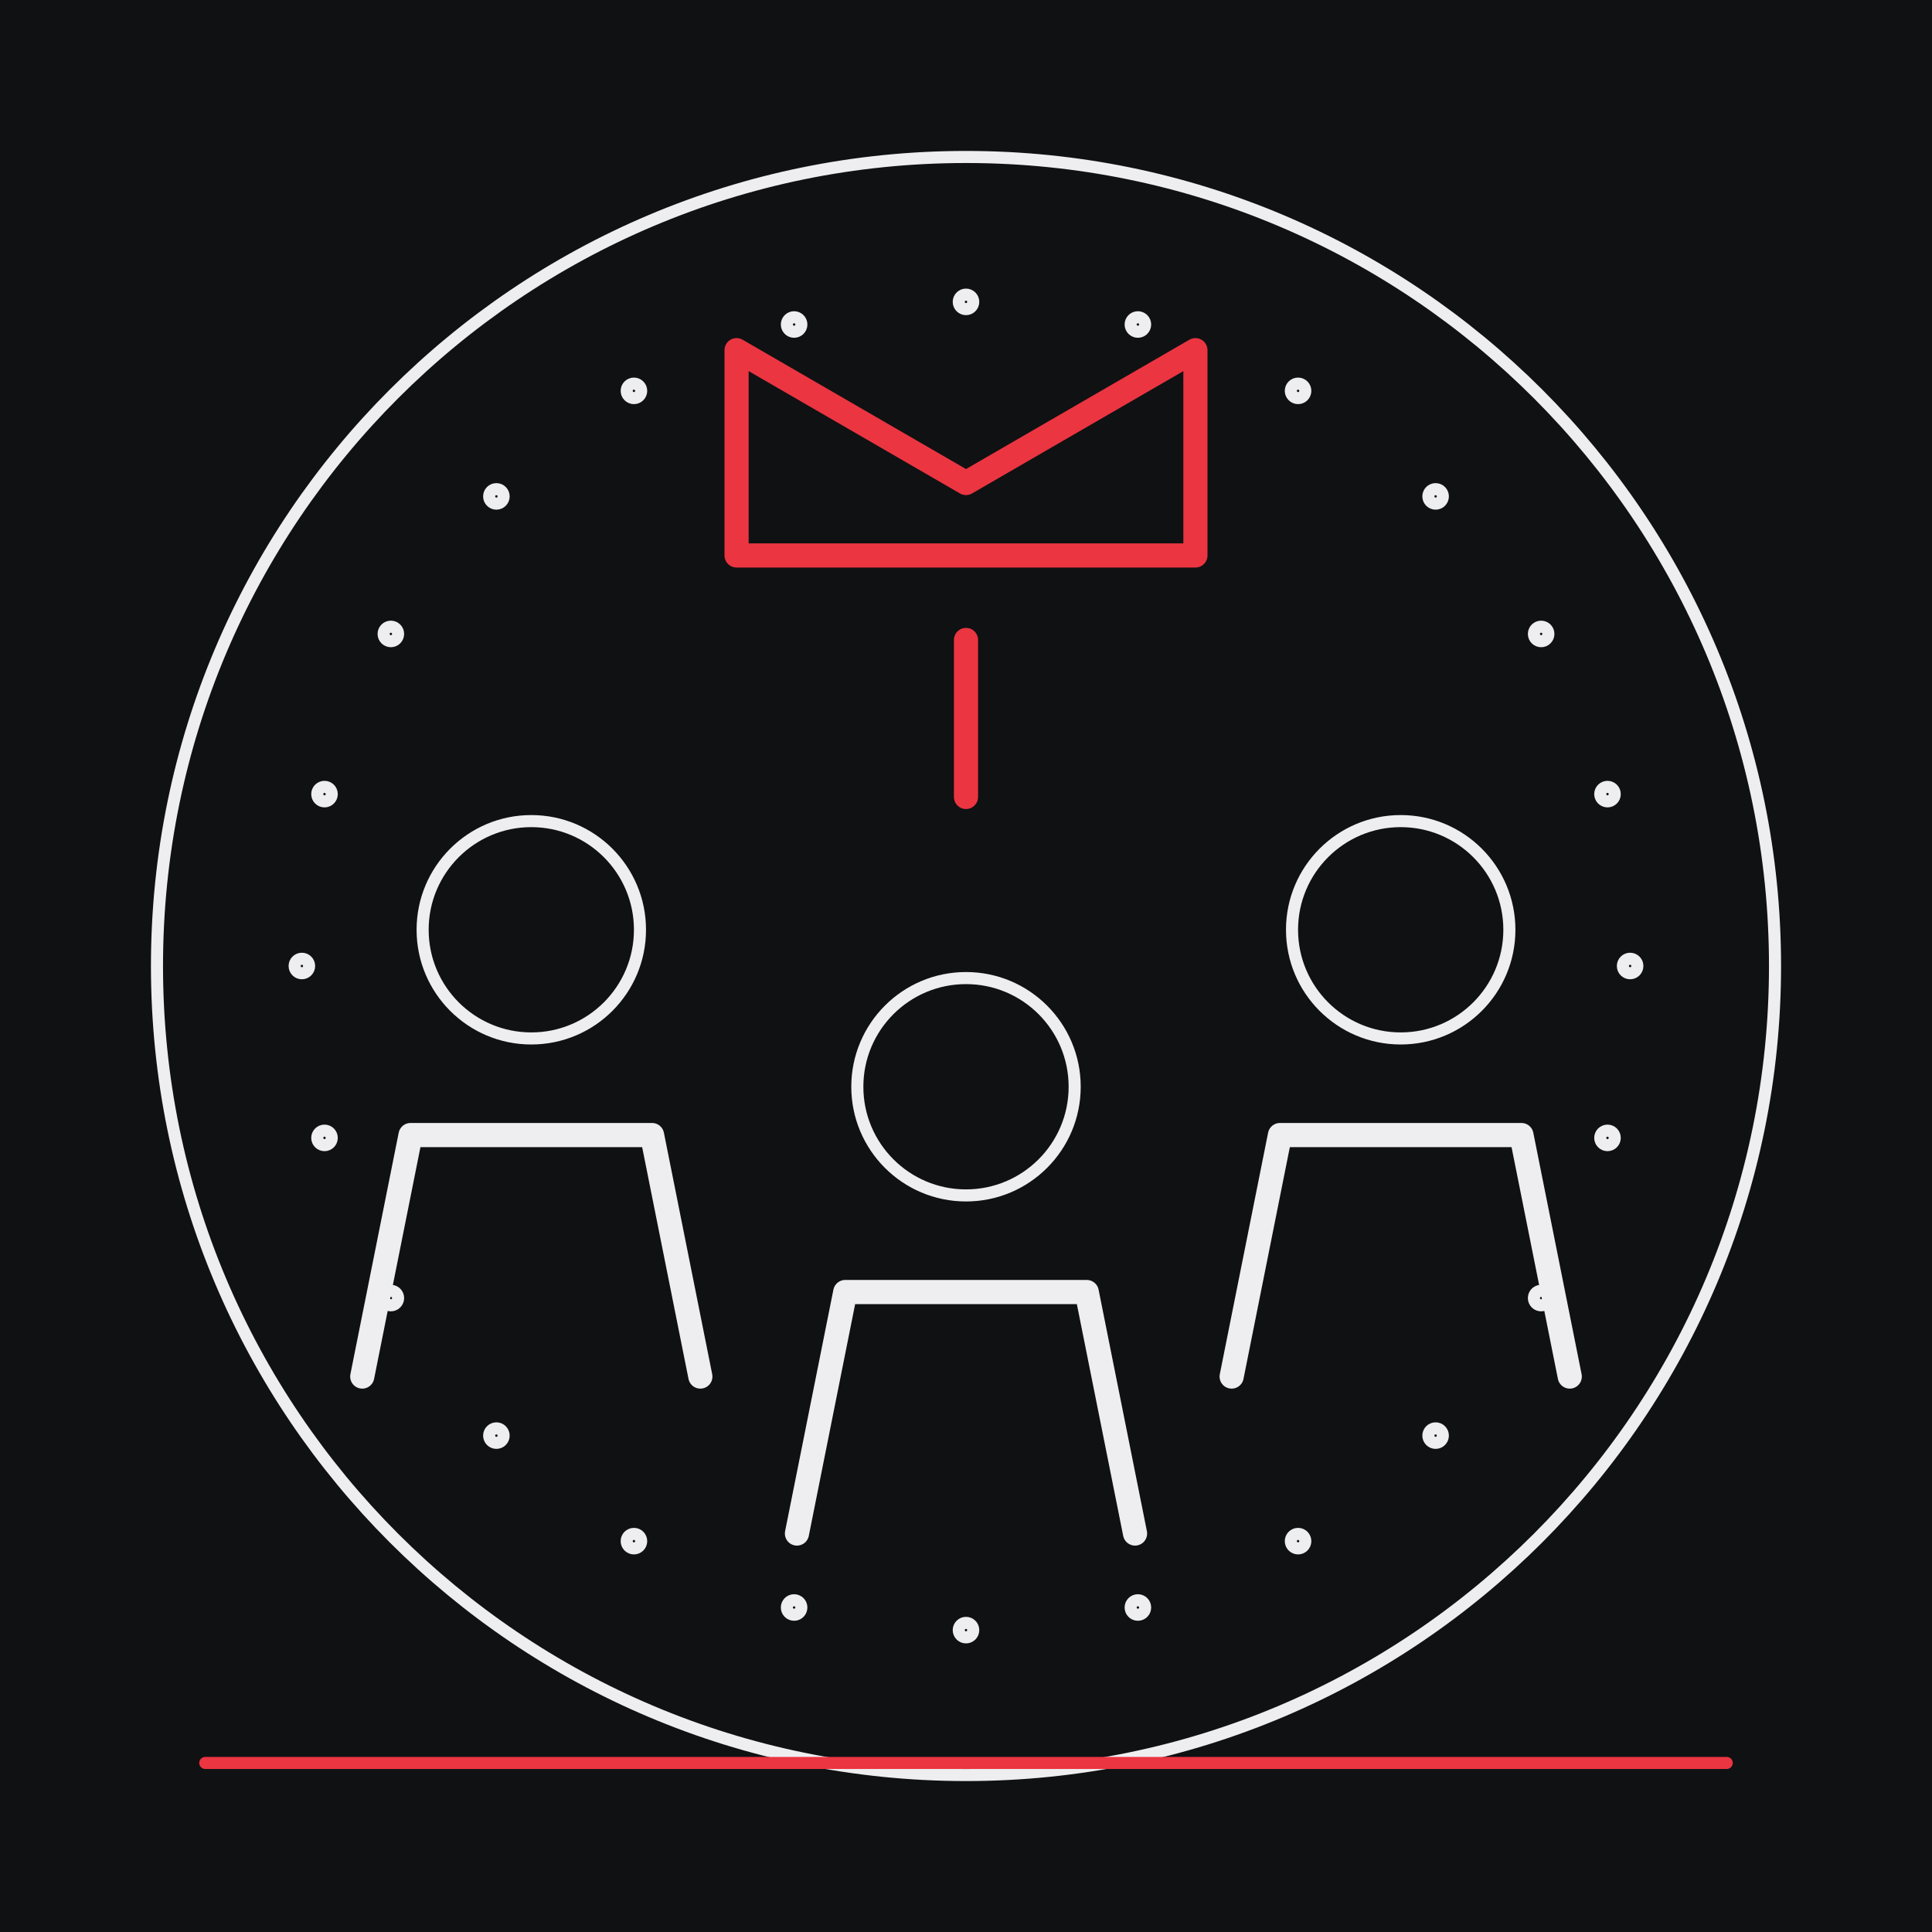
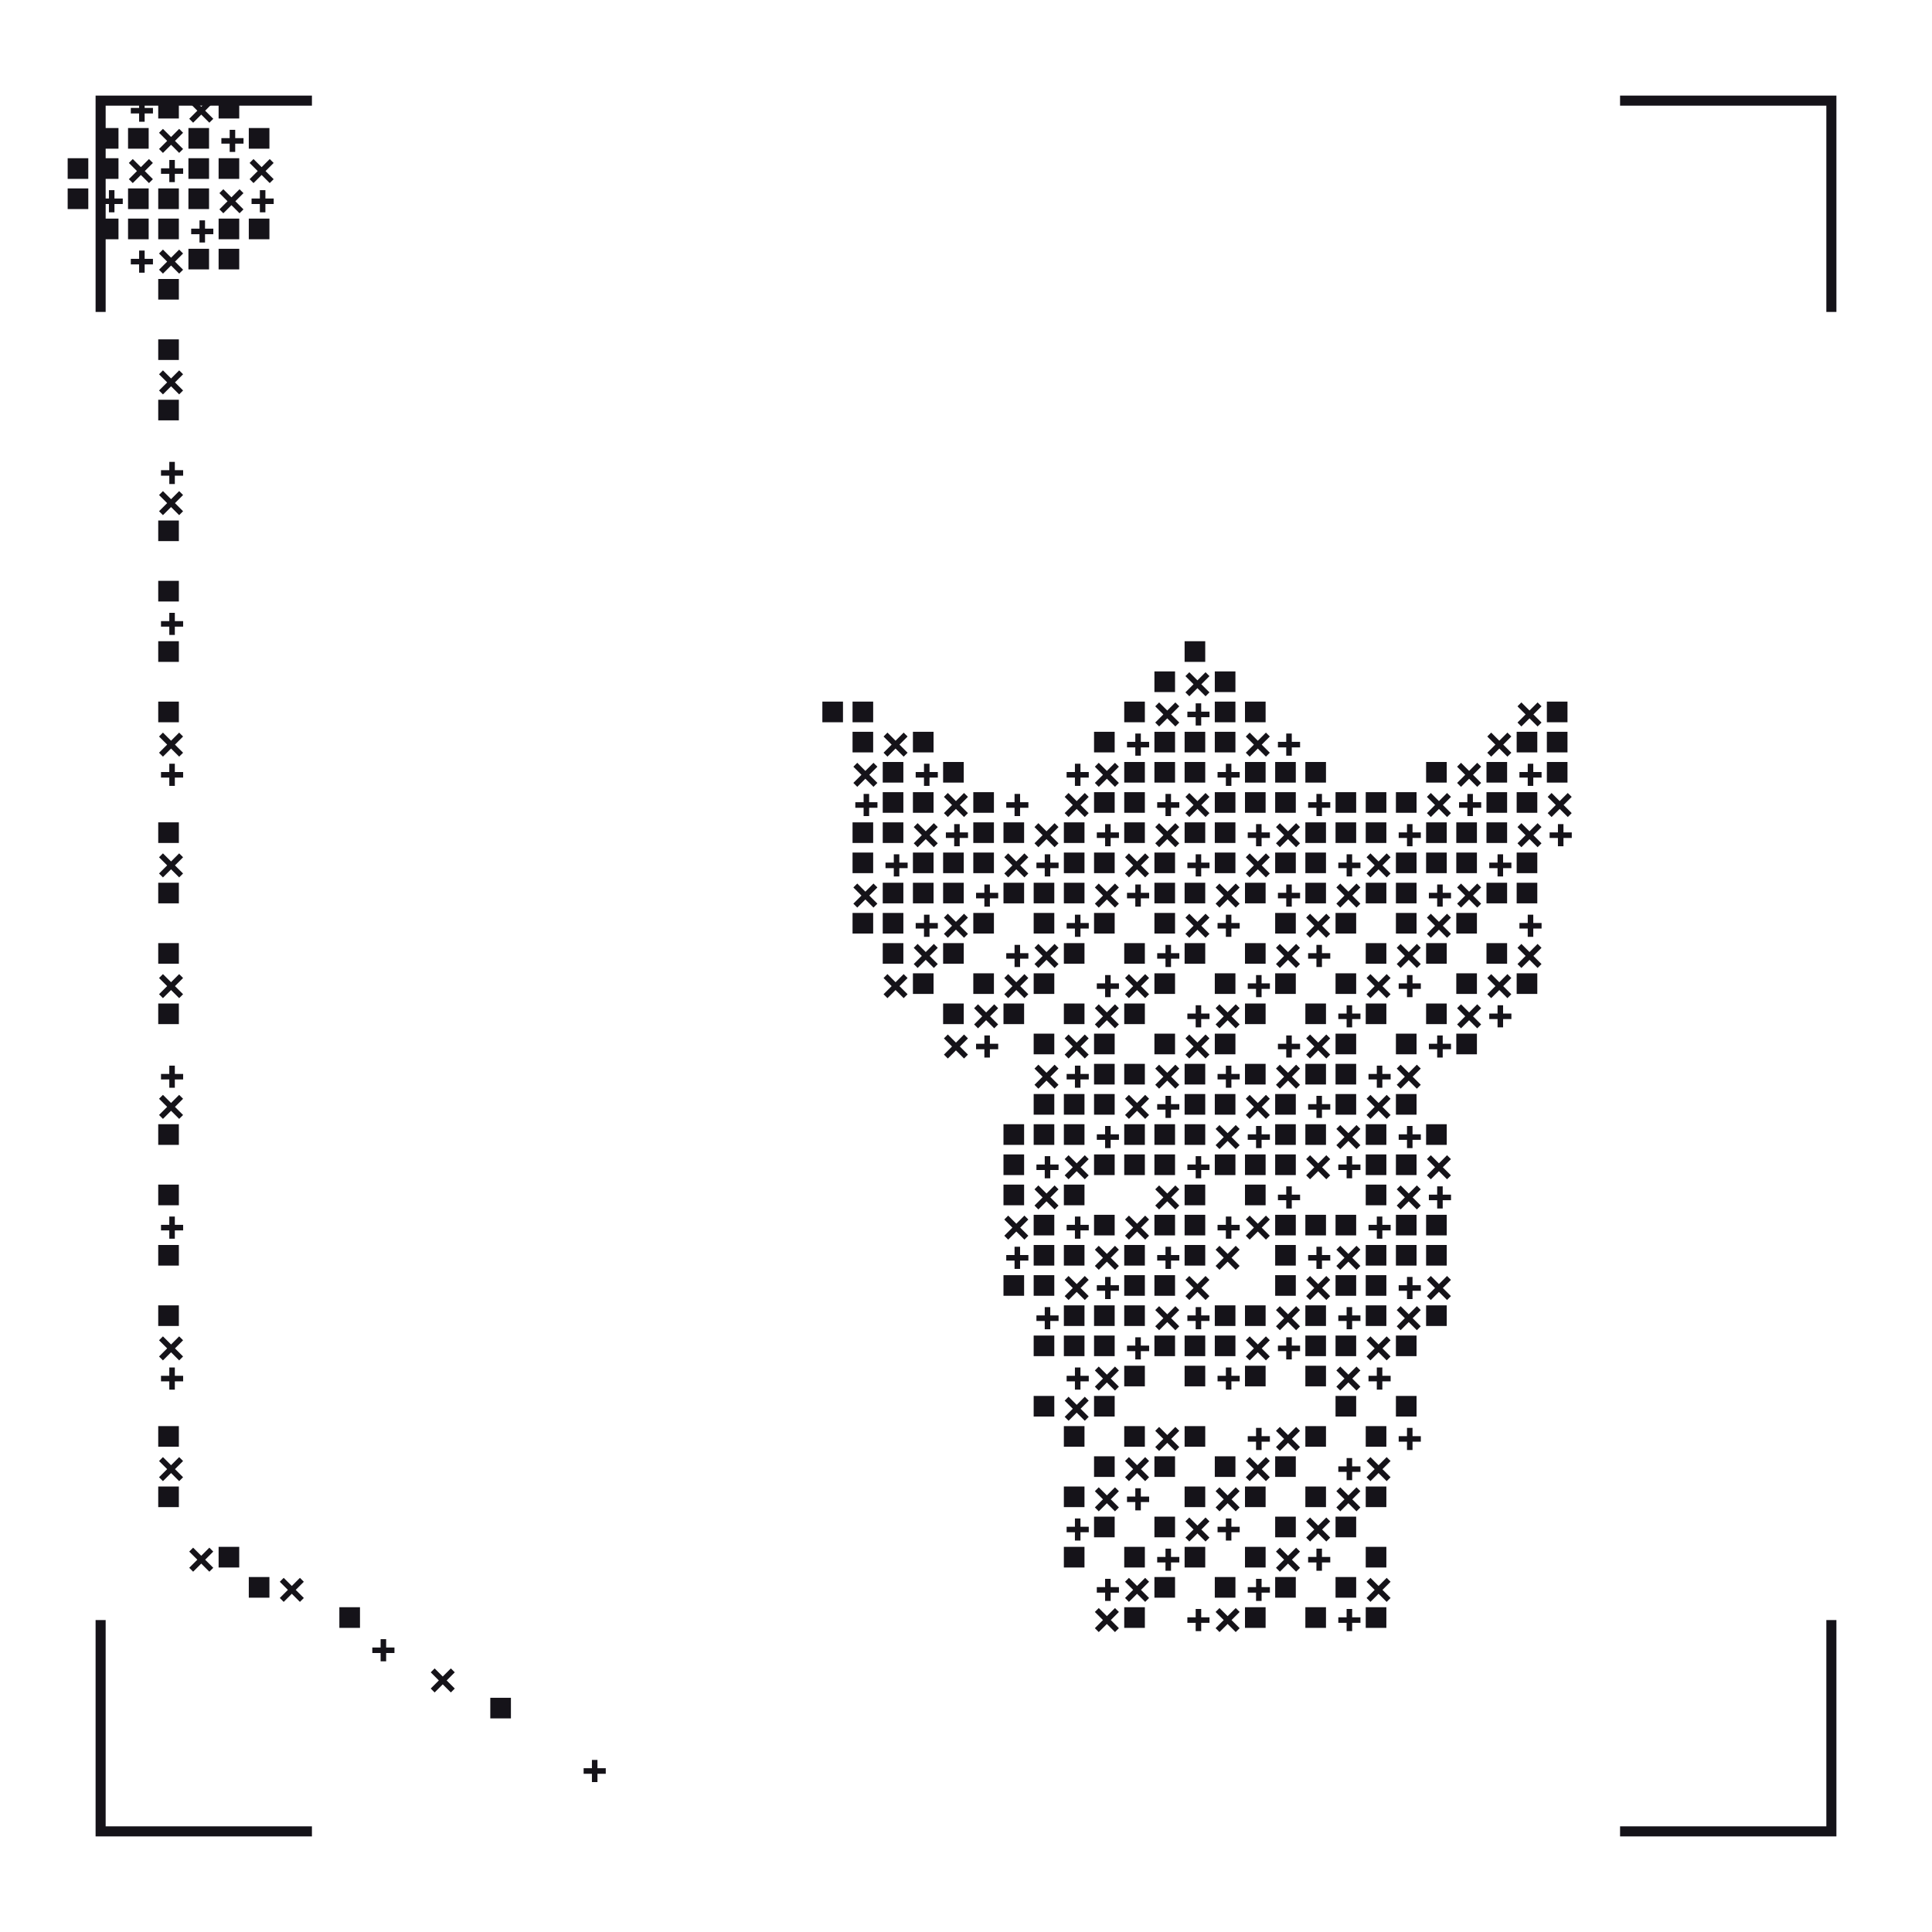
- <svg xmlns="http://www.w3.org/2000/svg" viewBox="0 0 160 160">
-   <rect width="160" height="160" fill="#101113" />
-   <circle cx="135.0" cy="80.0" r="0.6" fill="none" stroke="#eeeef0" stroke-width="1" />
-   <circle cx="133.126" cy="94.235" r="0.6" fill="none" stroke="#eeeef0" stroke-width="1" />
-   <circle cx="127.631" cy="107.5" r="0.6" fill="none" stroke="#eeeef0" stroke-width="1" />
-   <circle cx="118.891" cy="118.891" r="0.6" fill="none" stroke="#eeeef0" stroke-width="1" />
-   <circle cx="107.5" cy="127.631" r="0.6" fill="none" stroke="#eeeef0" stroke-width="1" />
-   <circle cx="94.235" cy="133.126" r="0.6" fill="none" stroke="#eeeef0" stroke-width="1" />
-   <circle cx="80.0" cy="135.0" r="0.6" fill="none" stroke="#eeeef0" stroke-width="1" />
-   <circle cx="65.765" cy="133.126" r="0.6" fill="none" stroke="#eeeef0" stroke-width="1" />
-   <circle cx="52.5" cy="127.631" r="0.6" fill="none" stroke="#eeeef0" stroke-width="1" />
-   <circle cx="41.109" cy="118.891" r="0.6" fill="none" stroke="#eeeef0" stroke-width="1" />
-   <circle cx="32.369" cy="107.5" r="0.6" fill="none" stroke="#eeeef0" stroke-width="1" />
-   <circle cx="26.874" cy="94.235" r="0.6" fill="none" stroke="#eeeef0" stroke-width="1" />
-   <circle cx="25.0" cy="80.0" r="0.6" fill="none" stroke="#eeeef0" stroke-width="1" />
-   <circle cx="26.874" cy="65.765" r="0.6" fill="none" stroke="#eeeef0" stroke-width="1" />
-   <circle cx="32.369" cy="52.5" r="0.6" fill="none" stroke="#eeeef0" stroke-width="1" />
-   <circle cx="41.109" cy="41.109" r="0.6" fill="none" stroke="#eeeef0" stroke-width="1" />
-   <circle cx="52.5" cy="32.369" r="0.6" fill="none" stroke="#eeeef0" stroke-width="1" />
-   <circle cx="65.765" cy="26.874" r="0.6" fill="none" stroke="#eeeef0" stroke-width="1" />
-   <circle cx="80" cy="25.0" r="0.6" fill="none" stroke="#eeeef0" stroke-width="1" />
-   <circle cx="94.235" cy="26.874" r="0.6" fill="none" stroke="#eeeef0" stroke-width="1" />
-   <circle cx="107.5" cy="32.369" r="0.6" fill="none" stroke="#eeeef0" stroke-width="1" />
-   <circle cx="118.891" cy="41.109" r="0.6" fill="none" stroke="#eeeef0" stroke-width="1" />
-   <circle cx="127.631" cy="52.5" r="0.6" fill="none" stroke="#eeeef0" stroke-width="1" />
-   <circle cx="133.126" cy="65.765" r="0.6" fill="none" stroke="#eeeef0" stroke-width="1" />
-   <circle cx="44" cy="77" r="9" fill="none" stroke="#eeeef0" stroke-width="1" />
-   <polyline points="30,114 34,94 54,94 58,114" fill="none" stroke="#eeeef0" stroke-width="2" stroke-linecap="round" stroke-linejoin="round" />
-   <circle cx="80" cy="90" r="9" fill="none" stroke="#eeeef0" stroke-width="1" />
-   <polyline points="66,127 70,107 90,107 94,127" fill="none" stroke="#eeeef0" stroke-width="2" stroke-linecap="round" stroke-linejoin="round" />
-   <circle cx="116" cy="77" r="9" fill="none" stroke="#eeeef0" stroke-width="1" />
-   <polyline points="102,114 106,94 126,94 130,114" fill="none" stroke="#eeeef0" stroke-width="2" stroke-linecap="round" stroke-linejoin="round" />
-   <polyline points="61,46 61,29 80,40 99,29 99,46 61,46" fill="none" stroke="#eb3541" stroke-width="2" stroke-linecap="round" stroke-linejoin="round" />
-   <polyline points="80,53 80,66" fill="none" stroke="#eb3541" stroke-width="2" stroke-linecap="round" stroke-linejoin="round" />
-   <circle cx="80" cy="80" r="67" fill="none" stroke="#eeeef0" stroke-width="1" />
-   <polyline points="17,146 143,146" fill="none" stroke="#eb3541" stroke-width="1" stroke-linecap="round" stroke-linejoin="round" />
+ <svg xmlns="http://www.w3.org/2000/svg" viewBox="0 0 192 192">
+   <path d="M10 31V10h21M161 10h21v21M182 161v21h-21M31 182H10v-21" fill="none" stroke="#151319" stroke-width="1" />
+   <path d="M13,11h2.2m-1.1,-1.1v2.2 M16,10h1.5v1.5h-1.5Z M19,10l2,2m0,-2l-2,2 M22,10h1.5v1.5h-1.5Z M10,13h1.5v1.5h-1.5Z M13,13h1.5v1.5h-1.5Z M16,13l2,2m0,-2l-2,2 M19,13h1.5v1.5h-1.5Z M22,14h2.2m-1.1,-1.1v2.2 M25,13h1.5v1.5h-1.5Z M7,16h1.5v1.5h-1.5Z M10,16h1.5v1.5h-1.5Z M13,16l2,2m0,-2l-2,2 M16,17h2.2m-1.1,-1.1v2.2 M19,16h1.5v1.5h-1.5Z M22,16h1.5v1.5h-1.5Z M25,16l2,2m0,-2l-2,2 M7,19h1.5v1.5h-1.5Z M10,20h2.2m-1.1,-1.1v2.2 M13,19h1.5v1.5h-1.5Z M16,19h1.5v1.5h-1.5Z M19,19h1.5v1.5h-1.5Z M22,19l2,2m0,-2l-2,2 M25,20h2.2m-1.1,-1.1v2.2 M10,22h1.5v1.5h-1.5Z M13,22h1.5v1.5h-1.5Z M16,22h1.5v1.5h-1.5Z M19,23h2.2m-1.1,-1.1v2.2 M22,22h1.5v1.5h-1.5Z M25,22h1.5v1.5h-1.5Z M13,26h2.2m-1.1,-1.1v2.2 M16,25l2,2m0,-2l-2,2 M19,25h1.5v1.5h-1.5Z M22,25h1.5v1.5h-1.5Z M16,28h1.5v1.5h-1.5Z M16,34h1.5v1.5h-1.5Z M16,37l2,2m0,-2l-2,2 M16,40h1.5v1.5h-1.5Z M16,47h2.2m-1.1,-1.1v2.2 M16,49l2,2m0,-2l-2,2 M16,52h1.5v1.5h-1.5Z M16,58h1.5v1.5h-1.5Z M16,62h2.2m-1.1,-1.1v2.2 M16,64h1.5v1.5h-1.5Z M118,64h1.5v1.5h-1.5Z M115,67h1.5v1.5h-1.5Z M118,67l2,2m0,-2l-2,2 M121,67h1.5v1.5h-1.5Z M16,70h1.5v1.5h-1.5Z M82,70h1.5v1.5h-1.5Z M85,70h1.5v1.5h-1.5Z M112,70h1.5v1.5h-1.5Z M115,70l2,2m0,-2l-2,2 M118,71h2.2m-1.1,-1.1v2.2 M121,70h1.5v1.5h-1.5Z M124,70h1.5v1.5h-1.5Z M151,70l2,2m0,-2l-2,2 M154,70h1.5v1.5h-1.5Z M16,73l2,2m0,-2l-2,2 M85,73h1.5v1.5h-1.5Z M88,73l2,2m0,-2l-2,2 M91,73h1.5v1.5h-1.5Z M109,73h1.5v1.5h-1.5Z M112,74h2.2m-1.1,-1.1v2.2 M115,73h1.5v1.5h-1.5Z M118,73h1.5v1.5h-1.5Z M121,73h1.5v1.5h-1.5Z M124,73l2,2m0,-2l-2,2 M127,74h2.2m-1.1,-1.1v2.2 M148,73l2,2m0,-2l-2,2 M151,73h1.5v1.5h-1.5Z M154,73h1.5v1.5h-1.5Z M16,77h2.2m-1.1,-1.1v2.2 M85,76l2,2m0,-2l-2,2 M88,76h1.5v1.5h-1.5Z M91,77h2.2m-1.1,-1.1v2.2 M94,76h1.5v1.5h-1.5Z M106,77h2.2m-1.1,-1.1v2.2 M109,76l2,2m0,-2l-2,2 M112,76h1.5v1.5h-1.5Z M115,76h1.5v1.5h-1.5Z M118,76h1.5v1.5h-1.5Z M121,77h2.2m-1.1,-1.1v2.2 M124,76h1.5v1.5h-1.5Z M127,76h1.5v1.5h-1.5Z M130,76h1.5v1.5h-1.5Z M142,76h1.5v1.5h-1.5Z M145,76l2,2m0,-2l-2,2 M148,76h1.5v1.5h-1.5Z M151,77h2.2m-1.1,-1.1v2.2 M154,76h1.5v1.5h-1.5Z M85,80h2.2m-1.1,-1.1v2.2 M88,79h1.5v1.5h-1.5Z M91,79h1.5v1.5h-1.5Z M94,79l2,2m0,-2l-2,2 M97,79h1.5v1.5h-1.5Z M100,80h2.2m-1.1,-1.1v2.2 M106,79l2,2m0,-2l-2,2 M109,79h1.5v1.5h-1.5Z M112,79h1.5v1.5h-1.5Z M115,80h2.2m-1.1,-1.1v2.2 M118,79l2,2m0,-2l-2,2 M121,79h1.5v1.5h-1.5Z M124,79h1.5v1.5h-1.5Z M127,79h1.5v1.5h-1.5Z M130,80h2.2m-1.1,-1.1v2.2 M133,79h1.5v1.5h-1.5Z M136,79h1.5v1.5h-1.5Z M139,79h1.5v1.5h-1.5Z M142,79l2,2m0,-2l-2,2 M145,80h2.2m-1.1,-1.1v2.2 M148,79h1.5v1.5h-1.5Z M151,79h1.5v1.5h-1.5Z M154,79l2,2m0,-2l-2,2 M16,82h1.5v1.5h-1.5Z M85,82h1.5v1.5h-1.5Z M88,82h1.5v1.5h-1.5Z M91,82l2,2m0,-2l-2,2 M94,83h2.2m-1.1,-1.1v2.2 M97,82h1.5v1.5h-1.5Z M100,82h1.5v1.5h-1.5Z M103,82l2,2m0,-2l-2,2 M106,82h1.5v1.5h-1.5Z M109,83h2.2m-1.1,-1.1v2.2 M112,82h1.5v1.5h-1.5Z M115,82l2,2m0,-2l-2,2 M118,82h1.5v1.5h-1.5Z M121,82h1.5v1.5h-1.5Z M124,83h2.2m-1.1,-1.1v2.2 M127,82l2,2m0,-2l-2,2 M130,82h1.5v1.5h-1.5Z M133,82h1.5v1.5h-1.5Z M136,82h1.5v1.5h-1.5Z M139,83h2.2m-1.1,-1.1v2.2 M142,82h1.5v1.5h-1.5Z M145,82h1.5v1.5h-1.5Z M148,82h1.5v1.5h-1.5Z M151,82l2,2m0,-2l-2,2 M154,83h2.2m-1.1,-1.1v2.2 M16,85l2,2m0,-2l-2,2 M85,85h1.5v1.5h-1.5Z M88,86h2.2m-1.1,-1.1v2.2 M91,85h1.5v1.5h-1.5Z M94,85h1.5v1.5h-1.5Z M97,85h1.5v1.5h-1.5Z M100,85l2,2m0,-2l-2,2 M103,86h2.2m-1.1,-1.1v2.2 M106,85h1.5v1.5h-1.5Z M109,85h1.5v1.5h-1.5Z M112,85l2,2m0,-2l-2,2 M115,85h1.5v1.5h-1.5Z M118,86h2.2m-1.1,-1.1v2.2 M121,85h1.5v1.5h-1.5Z M124,85l2,2m0,-2l-2,2 M127,85h1.5v1.5h-1.5Z M130,85h1.5v1.5h-1.5Z M133,86h2.2m-1.1,-1.1v2.2 M136,85l2,2m0,-2l-2,2 M139,85h1.5v1.5h-1.5Z M142,85h1.5v1.5h-1.5Z M145,85h1.5v1.5h-1.5Z M148,86h2.2m-1.1,-1.1v2.2 M151,85h1.5v1.5h-1.5Z M16,88h1.5v1.5h-1.5Z M85,88l2,2m0,-2l-2,2 M88,88h1.5v1.5h-1.5Z M91,88h1.5v1.5h-1.5Z M94,88h1.5v1.5h-1.5Z M97,89h2.2m-1.1,-1.1v2.2 M100,88h1.5v1.5h-1.5Z M103,88h1.5v1.5h-1.5Z M106,88h1.5v1.5h-1.5Z M109,88l2,2m0,-2l-2,2 M112,89h2.2m-1.1,-1.1v2.2 M115,88h1.5v1.5h-1.5Z M118,88h1.5v1.5h-1.5Z M121,88l2,2m0,-2l-2,2 M124,88h1.5v1.5h-1.5Z M127,89h2.2m-1.1,-1.1v2.2 M130,88h1.5v1.5h-1.5Z M133,88l2,2m0,-2l-2,2 M136,88h1.5v1.5h-1.5Z M139,88h1.5v1.5h-1.5Z M142,89h2.2m-1.1,-1.1v2.2 M145,88l2,2m0,-2l-2,2 M148,88h1.5v1.5h-1.5Z M151,88h1.5v1.5h-1.5Z M85,91h1.5v1.5h-1.5Z M88,91h1.5v1.5h-1.5Z M91,92h2.2m-1.1,-1.1v2.2 M94,91l2,2m0,-2l-2,2 M97,91h1.5v1.5h-1.5Z M103,91h1.5v1.5h-1.5Z M106,92h2.2m-1.1,-1.1v2.2 M109,91h1.5v1.5h-1.5Z M115,91h1.5v1.5h-1.5Z M118,91l2,2m0,-2l-2,2 M121,92h2.2m-1.1,-1.1v2.2 M127,91h1.5v1.5h-1.5Z M130,91l2,2m0,-2l-2,2 M133,91h1.5v1.5h-1.5Z M139,91h1.5v1.5h-1.5Z M142,91l2,2m0,-2l-2,2 M145,91h1.5v1.5h-1.5Z M151,92h2.2m-1.1,-1.1v2.2 M16,94h1.5v1.5h-1.5Z M88,94h1.5v1.5h-1.5Z M91,94l2,2m0,-2l-2,2 M94,94h1.5v1.5h-1.5Z M100,95h2.2m-1.1,-1.1v2.2 M103,94l2,2m0,-2l-2,2 M106,94h1.5v1.5h-1.5Z M112,94h1.5v1.5h-1.5Z M115,95h2.2m-1.1,-1.1v2.2 M118,94h1.5v1.5h-1.5Z M124,94h1.5v1.5h-1.5Z M127,94l2,2m0,-2l-2,2 M130,95h2.2m-1.1,-1.1v2.2 M136,94h1.5v1.5h-1.5Z M139,94l2,2m0,-2l-2,2 M142,94h1.5v1.5h-1.5Z M148,94h1.5v1.5h-1.5Z M151,94l2,2m0,-2l-2,2 M16,97l2,2m0,-2l-2,2 M88,97l2,2m0,-2l-2,2 M91,97h1.5v1.5h-1.5Z M97,97h1.5v1.5h-1.5Z M100,97l2,2m0,-2l-2,2 M103,97h1.5v1.5h-1.5Z M109,98h2.2m-1.1,-1.1v2.2 M112,97l2,2m0,-2l-2,2 M115,97h1.5v1.5h-1.5Z M121,97h1.5v1.5h-1.5Z M124,98h2.2m-1.1,-1.1v2.2 M127,97h1.5v1.5h-1.5Z M133,97h1.5v1.5h-1.5Z M136,97l2,2m0,-2l-2,2 M139,98h2.2m-1.1,-1.1v2.2 M145,97h1.5v1.5h-1.5Z M148,97l2,2m0,-2l-2,2 M151,97h1.5v1.5h-1.5Z M16,100h1.5v1.5h-1.5Z M94,100h1.5v1.5h-1.5Z M97,100l2,2m0,-2l-2,2 M100,100h1.5v1.5h-1.5Z M106,100h1.5v1.5h-1.5Z M109,100l2,2m0,-2l-2,2 M112,100h1.5v1.5h-1.5Z M118,101h2.2m-1.1,-1.1v2.2 M121,100l2,2m0,-2l-2,2 M124,100h1.5v1.5h-1.5Z M130,100h1.5v1.5h-1.5Z M133,101h2.2m-1.1,-1.1v2.2 M136,100h1.5v1.5h-1.5Z M142,100h1.5v1.5h-1.5Z M145,100l2,2m0,-2l-2,2 M148,101h2.2m-1.1,-1.1v2.2 M94,103l2,2m0,-2l-2,2 M97,104h2.2m-1.1,-1.1v2.2 M103,103h1.5v1.5h-1.5Z M106,103l2,2m0,-2l-2,2 M109,103h1.5v1.5h-1.5Z M115,103h1.5v1.5h-1.5Z M118,103l2,2m0,-2l-2,2 M121,103h1.5v1.5h-1.5Z M127,104h2.2m-1.1,-1.1v2.2 M130,103l2,2m0,-2l-2,2 M133,103h1.5v1.5h-1.5Z M139,103h1.5v1.5h-1.5Z M142,104h2.2m-1.1,-1.1v2.2 M145,103h1.5v1.5h-1.5Z M16,107h2.2m-1.1,-1.1v2.2 M103,106l2,2m0,-2l-2,2 M106,107h2.2m-1.1,-1.1v2.2 M109,106h1.5v1.5h-1.5Z M112,106h1.5v1.5h-1.5Z M115,106l2,2m0,-2l-2,2 M118,106h1.5v1.5h-1.5Z M121,107h2.2m-1.1,-1.1v2.2 M124,106h1.5v1.5h-1.5Z M127,106l2,2m0,-2l-2,2 M130,106h1.5v1.5h-1.5Z M133,106h1.5v1.5h-1.5Z M136,107h2.2m-1.1,-1.1v2.2 M139,106l2,2m0,-2l-2,2 M16,109l2,2m0,-2l-2,2 M103,109h1.5v1.5h-1.5Z M106,109h1.5v1.5h-1.5Z M109,109h1.5v1.5h-1.5Z M112,109l2,2m0,-2l-2,2 M115,110h2.2m-1.1,-1.1v2.2 M118,109h1.5v1.5h-1.5Z M121,109h1.5v1.5h-1.5Z M124,109l2,2m0,-2l-2,2 M127,109h1.5v1.5h-1.5Z M130,110h2.2m-1.1,-1.1v2.2 M133,109h1.5v1.5h-1.5Z M136,109l2,2m0,-2l-2,2 M139,109h1.5v1.5h-1.5Z M16,112h1.5v1.5h-1.5Z M100,112h1.5v1.5h-1.5Z M103,112h1.5v1.5h-1.5Z M106,112h1.5v1.5h-1.5Z M109,113h2.2m-1.1,-1.1v2.2 M112,112h1.5v1.5h-1.5Z M115,112h1.5v1.5h-1.5Z M118,112h1.5v1.5h-1.5Z M121,112l2,2m0,-2l-2,2 M124,113h2.2m-1.1,-1.1v2.2 M127,112h1.5v1.5h-1.5Z M130,112h1.5v1.5h-1.5Z M133,112l2,2m0,-2l-2,2 M136,112h1.5v1.5h-1.5Z M139,113h2.2m-1.1,-1.1v2.2 M142,112h1.5v1.5h-1.5Z M100,115h1.5v1.5h-1.5Z M103,116h2.2m-1.1,-1.1v2.2 M106,115l2,2m0,-2l-2,2 M109,115h1.5v1.5h-1.5Z M112,115h1.5v1.5h-1.5Z M115,115h1.5v1.5h-1.5Z M118,116h2.2m-1.1,-1.1v2.2 M121,115h1.5v1.5h-1.5Z M124,115h1.5v1.5h-1.5Z M127,115h1.5v1.5h-1.5Z M130,115l2,2m0,-2l-2,2 M133,116h2.2m-1.1,-1.1v2.2 M136,115h1.5v1.5h-1.5Z M139,115h1.5v1.5h-1.5Z M142,115l2,2m0,-2l-2,2 M16,118h1.5v1.5h-1.5Z M100,118h1.5v1.5h-1.5Z M103,118l2,2m0,-2l-2,2 M106,118h1.5v1.5h-1.5Z M115,118l2,2m0,-2l-2,2 M118,118h1.5v1.5h-1.5Z M124,118h1.5v1.5h-1.5Z M127,119h2.2m-1.1,-1.1v2.2 M136,118h1.5v1.5h-1.5Z M139,118l2,2m0,-2l-2,2 M142,119h2.2m-1.1,-1.1v2.2 M16,122h2.2m-1.1,-1.1v2.2 M100,121l2,2m0,-2l-2,2 M103,121h1.5v1.5h-1.5Z M106,122h2.2m-1.1,-1.1v2.2 M109,121h1.5v1.5h-1.5Z M112,121l2,2m0,-2l-2,2 M115,121h1.5v1.5h-1.5Z M118,121h1.5v1.5h-1.5Z M121,122h2.2m-1.1,-1.1v2.2 M124,121l2,2m0,-2l-2,2 M127,121h1.5v1.5h-1.5Z M130,121h1.5v1.5h-1.5Z M133,121h1.5v1.5h-1.5Z M136,122h2.2m-1.1,-1.1v2.2 M139,121h1.5v1.5h-1.5Z M142,121h1.5v1.5h-1.5Z M16,124h1.5v1.5h-1.5Z M100,125h2.2m-1.1,-1.1v2.2 M103,124h1.5v1.5h-1.5Z M106,124h1.5v1.5h-1.5Z M109,124l2,2m0,-2l-2,2 M112,124h1.5v1.5h-1.5Z M115,125h2.2m-1.1,-1.1v2.2 M118,124h1.5v1.5h-1.5Z M121,124l2,2m0,-2l-2,2 M127,124h1.5v1.5h-1.5Z M130,125h2.2m-1.1,-1.1v2.2 M133,124l2,2m0,-2l-2,2 M136,124h1.5v1.5h-1.5Z M139,124h1.5v1.5h-1.5Z M142,124h1.5v1.5h-1.5Z M100,127h1.5v1.5h-1.5Z M103,127h1.5v1.5h-1.5Z M106,127l2,2m0,-2l-2,2 M109,128h2.2m-1.1,-1.1v2.2 M112,127h1.5v1.5h-1.5Z M115,127h1.5v1.5h-1.5Z M118,127l2,2m0,-2l-2,2 M127,127h1.5v1.5h-1.5Z M130,127l2,2m0,-2l-2,2 M133,127h1.5v1.5h-1.5Z M136,127h1.5v1.5h-1.5Z M139,128h2.2m-1.1,-1.1v2.2 M142,127l2,2m0,-2l-2,2 M16,130h1.5v1.5h-1.5Z M103,131h2.2m-1.1,-1.1v2.2 M106,130h1.5v1.5h-1.5Z M109,130h1.5v1.5h-1.5Z M112,130h1.5v1.5h-1.5Z M115,130l2,2m0,-2l-2,2 M118,131h2.2m-1.1,-1.1v2.2 M121,130h1.5v1.5h-1.5Z M124,130h1.5v1.5h-1.5Z M127,130l2,2m0,-2l-2,2 M130,130h1.5v1.5h-1.5Z M133,131h2.2m-1.1,-1.1v2.2 M136,130h1.5v1.5h-1.5Z M139,130l2,2m0,-2l-2,2 M142,130h1.5v1.5h-1.5Z M16,133l2,2m0,-2l-2,2 M103,133h1.5v1.5h-1.5Z M106,133h1.5v1.5h-1.5Z M109,133h1.5v1.5h-1.5Z M112,134h2.2m-1.1,-1.1v2.2 M115,133h1.5v1.5h-1.5Z M118,133h1.5v1.5h-1.5Z M121,133h1.5v1.5h-1.5Z M124,133l2,2m0,-2l-2,2 M127,134h2.2m-1.1,-1.1v2.2 M130,133h1.5v1.5h-1.5Z M133,133h1.5v1.5h-1.5Z M136,133l2,2m0,-2l-2,2 M139,133h1.5v1.5h-1.5Z M16,137h2.2m-1.1,-1.1v2.2 M106,137h2.2m-1.1,-1.1v2.2 M109,136l2,2m0,-2l-2,2 M112,136h1.5v1.5h-1.5Z M118,136h1.5v1.5h-1.5Z M121,137h2.2m-1.1,-1.1v2.2 M124,136h1.5v1.5h-1.5Z M130,136h1.5v1.5h-1.5Z M133,136l2,2m0,-2l-2,2 M136,137h2.2m-1.1,-1.1v2.2 M103,139h1.5v1.5h-1.5Z M106,139l2,2m0,-2l-2,2 M109,139h1.5v1.5h-1.5Z M133,139h1.5v1.5h-1.5Z M139,139h1.5v1.5h-1.5Z M16,142h1.5v1.5h-1.5Z M106,142h1.5v1.5h-1.5Z M112,142h1.5v1.5h-1.5Z M115,142l2,2m0,-2l-2,2 M118,142h1.5v1.5h-1.5Z M124,143h2.2m-1.1,-1.1v2.2 M127,142l2,2m0,-2l-2,2 M130,142h1.5v1.5h-1.5Z M136,142h1.5v1.5h-1.5Z M139,143h2.2m-1.1,-1.1v2.2 M16,145l2,2m0,-2l-2,2 M109,145h1.5v1.5h-1.5Z M112,145l2,2m0,-2l-2,2 M115,145h1.5v1.5h-1.5Z M121,145h1.5v1.5h-1.5Z M124,145l2,2m0,-2l-2,2 M127,145h1.5v1.5h-1.5Z M133,146h2.2m-1.1,-1.1v2.2 M136,145l2,2m0,-2l-2,2 M16,148h1.5v1.5h-1.5Z M106,148h1.5v1.5h-1.5Z M109,148l2,2m0,-2l-2,2 M112,149h2.2m-1.1,-1.1v2.2 M118,148h1.5v1.5h-1.5Z M121,148l2,2m0,-2l-2,2 M124,148h1.5v1.5h-1.5Z M130,148h1.5v1.5h-1.5Z M133,148l2,2m0,-2l-2,2 M136,148h1.5v1.5h-1.5Z M106,152h2.2m-1.1,-1.1v2.2 M109,151h1.5v1.5h-1.5Z M115,151h1.5v1.5h-1.5Z M118,151l2,2m0,-2l-2,2 M121,152h2.2m-1.1,-1.1v2.2 M127,151h1.5v1.5h-1.5Z M130,151l2,2m0,-2l-2,2 M133,151h1.5v1.5h-1.5Z M19,154l2,2m0,-2l-2,2 M22,154h1.5v1.5h-1.5Z M106,154h1.5v1.5h-1.5Z M112,154h1.5v1.5h-1.5Z M115,155h2.2m-1.1,-1.1v2.2 M118,154h1.5v1.5h-1.5Z M124,154h1.5v1.5h-1.5Z M127,154l2,2m0,-2l-2,2 M130,155h2.2m-1.1,-1.1v2.2 M136,154h1.5v1.5h-1.5Z M25,157h1.5v1.5h-1.5Z M28,157l2,2m0,-2l-2,2 M109,158h2.2m-1.1,-1.1v2.2 M112,157l2,2m0,-2l-2,2 M115,157h1.5v1.5h-1.5Z M121,157h1.5v1.5h-1.5Z M124,158h2.2m-1.1,-1.1v2.2 M127,157h1.5v1.5h-1.5Z M133,157h1.5v1.5h-1.5Z M136,157l2,2m0,-2l-2,2 M34,160h1.5v1.5h-1.5Z M109,160l2,2m0,-2l-2,2 M112,160h1.5v1.5h-1.5Z M118,161h2.2m-1.1,-1.1v2.2 M121,160l2,2m0,-2l-2,2 M124,160h1.5v1.5h-1.5Z M130,160h1.5v1.5h-1.5Z M133,161h2.2m-1.1,-1.1v2.2 M136,160h1.5v1.5h-1.5Z M37,164h2.2m-1.1,-1.1v2.2 M43,166l2,2m0,-2l-2,2 M49,169h1.5v1.5h-1.5Z M58,176h2.2m-1.1,-1.1v2.2" fill="#151319" stroke="#151319" stroke-width=".55" />
</svg>
